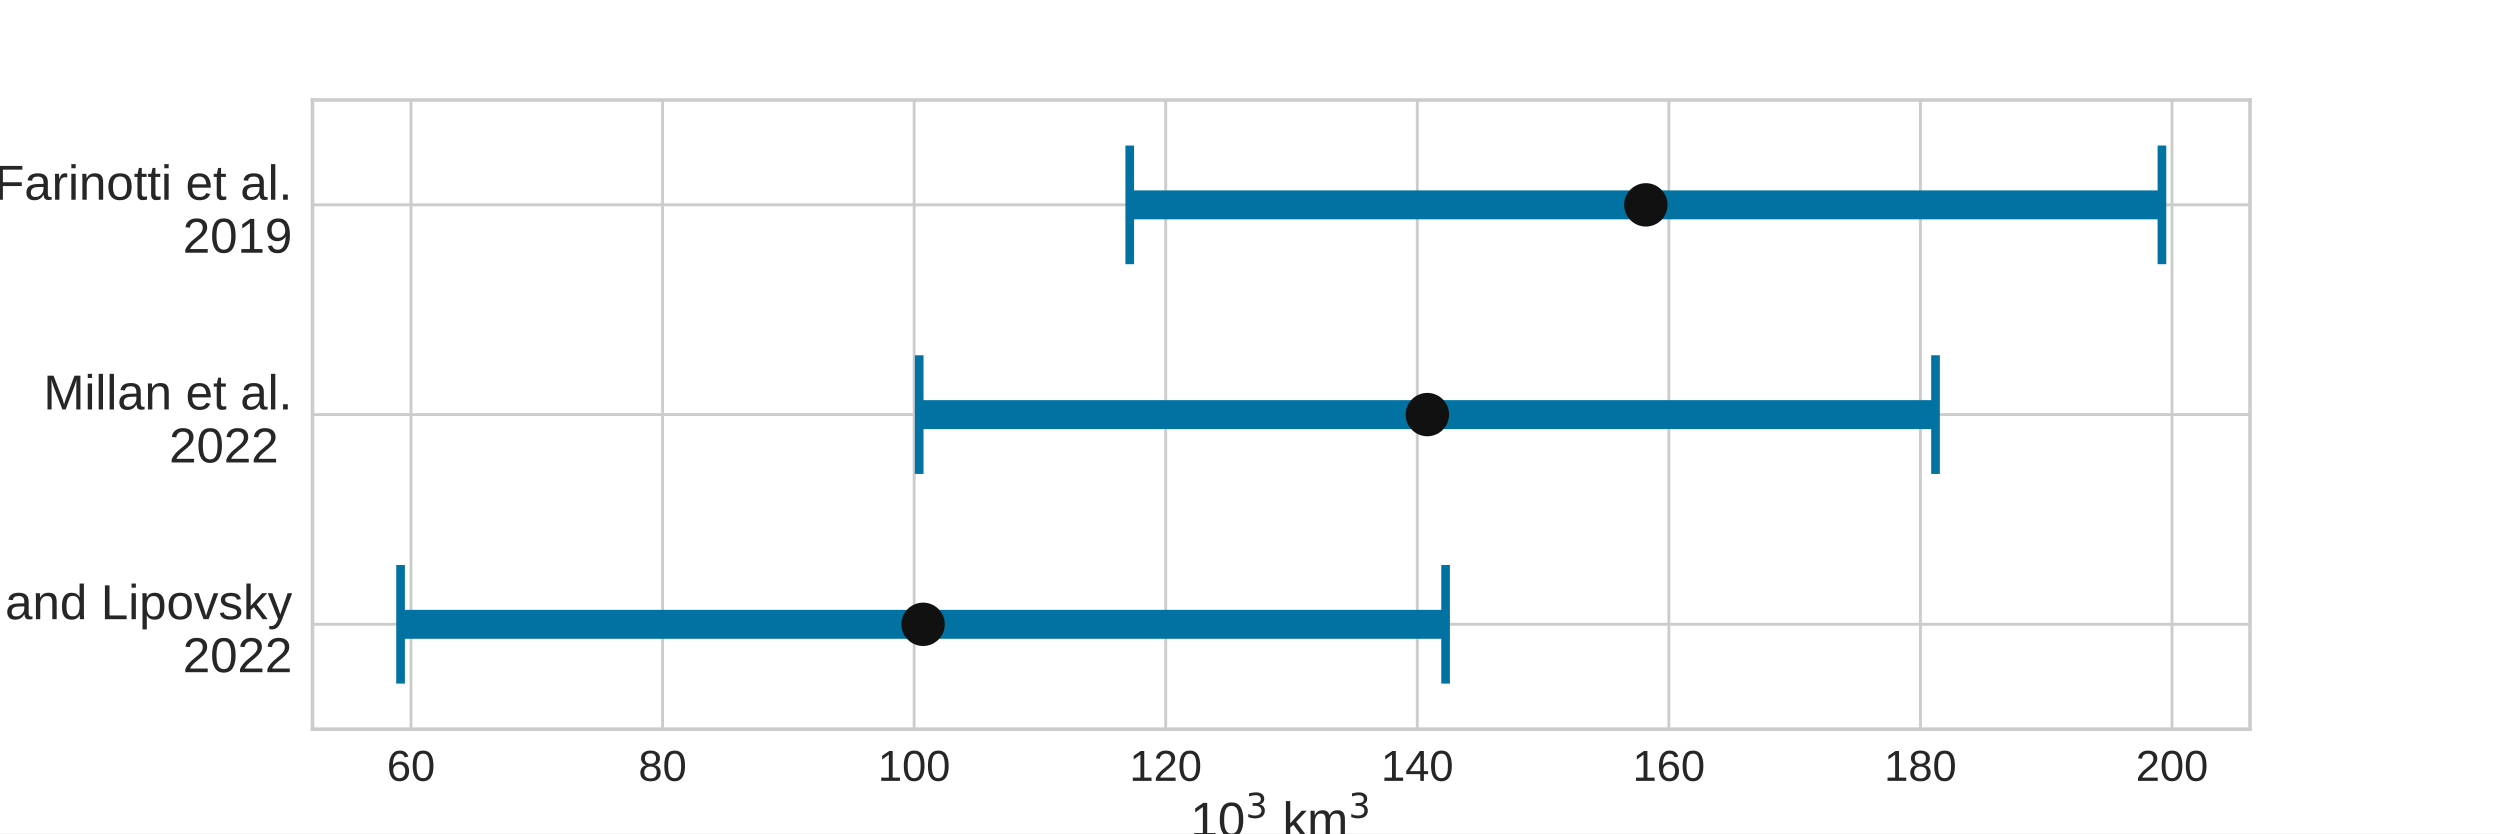
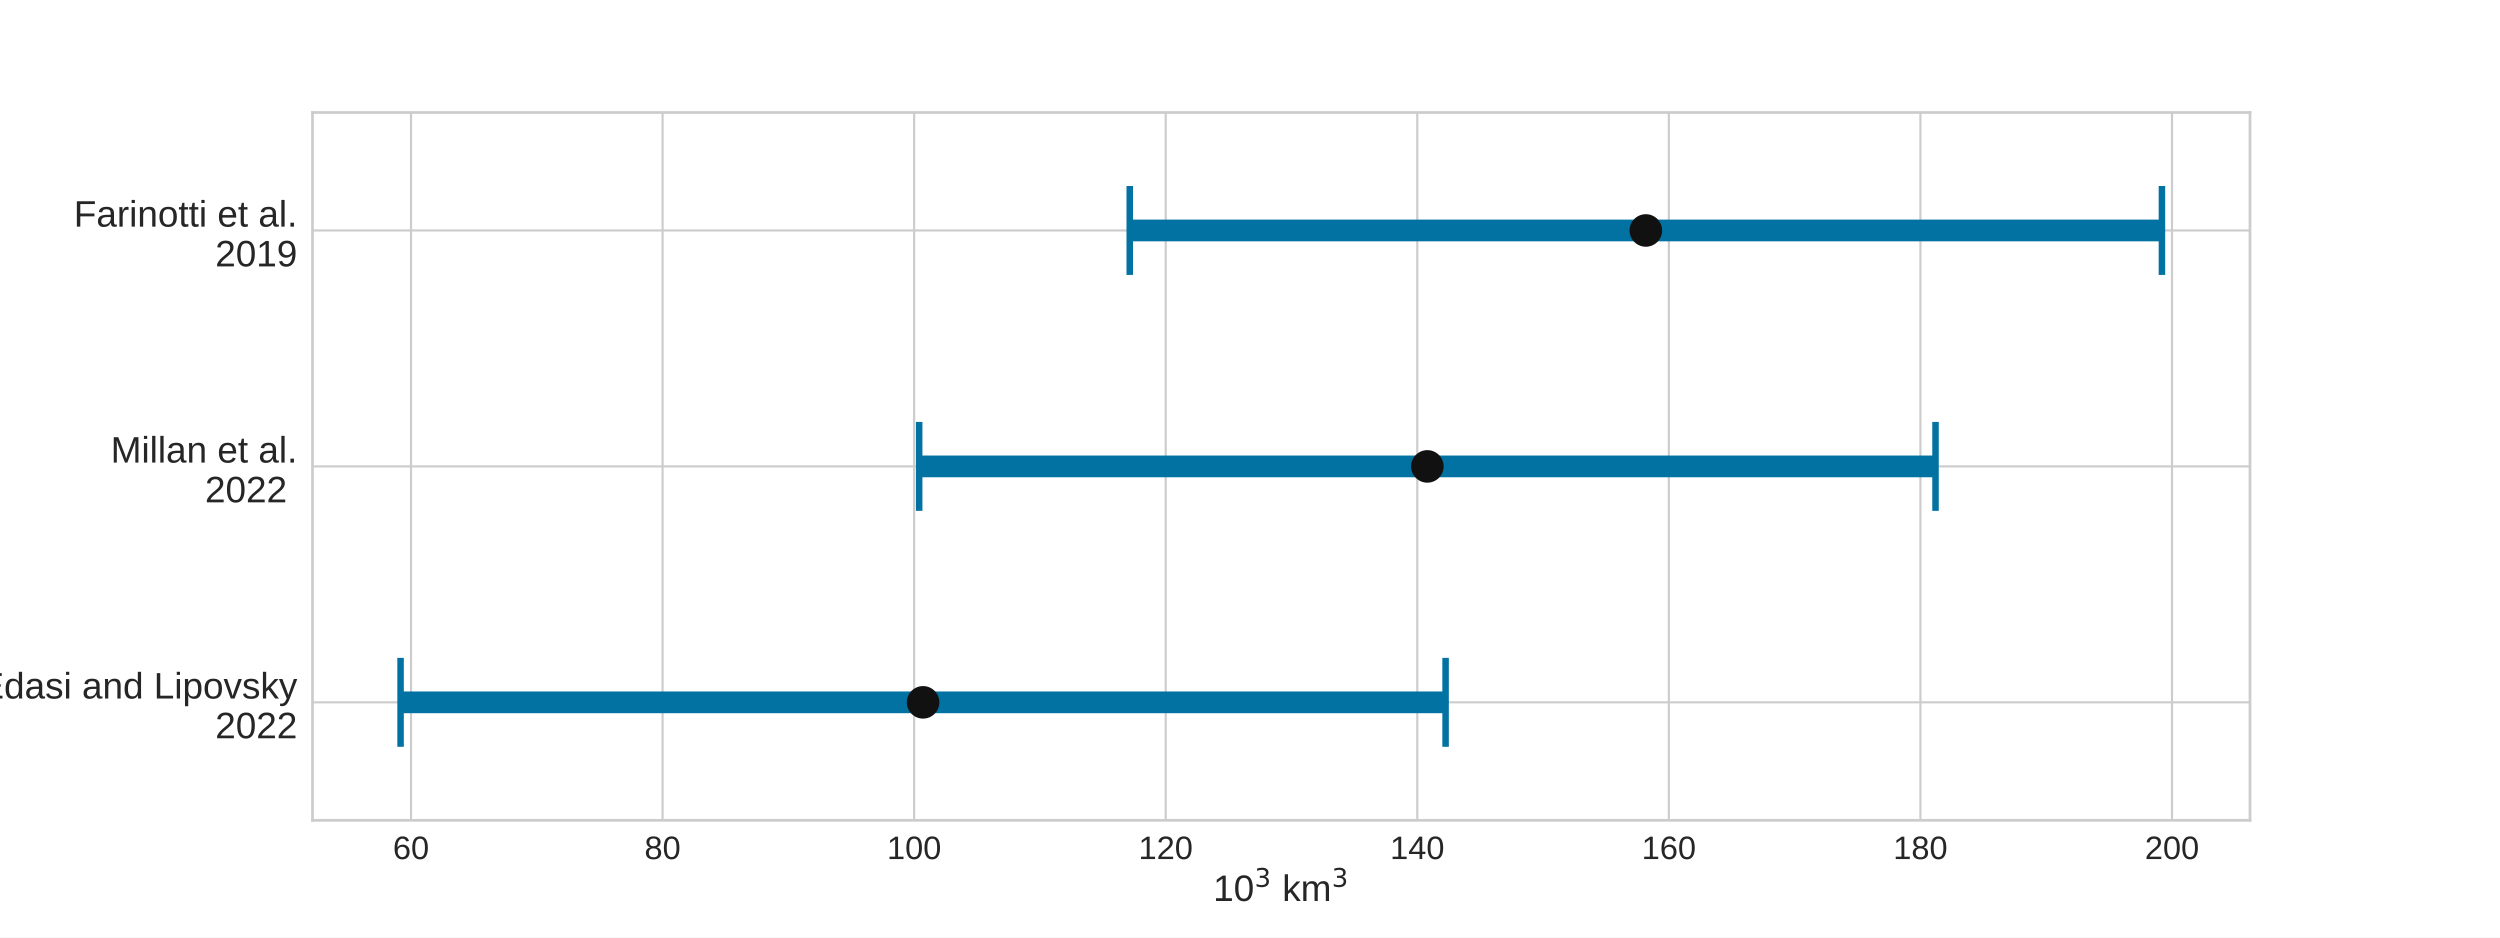
- <svg xmlns="http://www.w3.org/2000/svg" xmlns:xlink="http://www.w3.org/1999/xlink" width="864pt" height="288pt" viewBox="0 0 864 288" version="1.1">
+ <svg xmlns="http://www.w3.org/2000/svg" xmlns:xlink="http://www.w3.org/1999/xlink" width="1152pt" height="432pt" viewBox="0 0 1152 432" version="1.1">
  <defs>
    <style type="text/css">*{stroke-linejoin: round; stroke-linecap: butt}</style>
  </defs>
  <g id="figure_1">
    <g id="patch_1">
-       <path d="M 0 288  L 864 288  L 864 0  L 0 0  z " style="fill: #ffffff" />
+       <path d="M 0 432  L 1152 432  L 1152 0  L 0 0  z " style="fill: #ffffff" />
    </g>
    <g id="axes_1">
      <g id="patch_2">
-         <path d="M 108 252  L 777.6 252  L 777.6 34.56  L 108 34.56  z " style="fill: #ffffff" />
+         <path d="M 144 378  L 1036.8 378  L 1036.8 51.84  L 144 51.84  z " style="fill: #ffffff" />
      </g>
      <g id="matplotlib.axis_1">
        <g id="xtick_1">
          <g id="line2d_1">
-             <path d="M 142.044 252  L 142.044 34.56  " clip-path="url(#p6279a50454)" style="fill: none; stroke: #cccccc; stroke-linecap: round" />
+             <path d="M 189.393 378  L 189.393 51.84  " clip-path="url(#pcf0461511f)" style="fill: none; stroke: #cccccc; stroke-linecap: round" />
          </g>
          <g id="line2d_2" />
          <g id="text_1">
-             <g style="fill: #262626" transform="translate(133.7031 269.8703)scale(0.15 -0.15)">
+             <g style="fill: #262626" transform="translate(181.0512 395.8703)scale(0.15 -0.15)">
              <defs>
                <path id="LiberationSans-36" d="M 3278 1441  Q 3278 744 2900 340  Q 2522 -63 1856 -63  Q 1113 -63 719 490  Q 325 1044 325 2100  Q 325 3244 734 3856  Q 1144 4469 1900 4469  Q 2897 4469 3156 3572  L 2619 3475  Q 2453 4013 1894 4013  Q 1413 4013 1148 3564  Q 884 3116 884 2266  Q 1038 2550 1316 2698  Q 1594 2847 1953 2847  Q 2563 2847 2920 2465  Q 3278 2084 3278 1441  z M 2706 1416  Q 2706 1894 2472 2153  Q 2238 2413 1819 2413  Q 1425 2413 1183 2183  Q 941 1953 941 1550  Q 941 1041 1192 716  Q 1444 391 1838 391  Q 2244 391 2475 664  Q 2706 938 2706 1416  z " transform="scale(0.015625)" />
                <path id="LiberationSans-30" d="M 3309 2203  Q 3309 1100 2920 518  Q 2531 -63 1772 -63  Q 1013 -63 631 515  Q 250 1094 250 2203  Q 250 3338 620 3903  Q 991 4469 1791 4469  Q 2569 4469 2939 3897  Q 3309 3325 3309 2203  z M 2738 2203  Q 2738 3156 2517 3584  Q 2297 4013 1791 4013  Q 1272 4013 1045 3591  Q 819 3169 819 2203  Q 819 1266 1048 831  Q 1278 397 1778 397  Q 2275 397 2506 840  Q 2738 1284 2738 2203  z " transform="scale(0.015625)" />
              </defs>
              <use xlink:href="#LiberationSans-36" />
              <use xlink:href="#LiberationSans-30" x="55.615" />
            </g>
          </g>
        </g>
        <g id="xtick_2">
          <g id="line2d_3">
-             <path d="M 228.987 252  L 228.987 34.56  " clip-path="url(#p6279a50454)" style="fill: none; stroke: #cccccc; stroke-linecap: round" />
+             <path d="M 305.316 378  L 305.316 51.84  " clip-path="url(#pcf0461511f)" style="fill: none; stroke: #cccccc; stroke-linecap: round" />
          </g>
          <g id="line2d_4" />
          <g id="text_2">
-             <g style="fill: #262626" transform="translate(220.6455 269.8703)scale(0.15 -0.15)">
+             <g style="fill: #262626" transform="translate(296.9744 395.8703)scale(0.15 -0.15)">
              <defs>
                <path id="LiberationSans-38" d="M 3281 1228  Q 3281 619 2893 278  Q 2506 -63 1781 -63  Q 1075 -63 676 271  Q 278 606 278 1222  Q 278 1653 525 1947  Q 772 2241 1156 2303  L 1156 2316  Q 797 2400 589 2681  Q 381 2963 381 3341  Q 381 3844 757 4156  Q 1134 4469 1769 4469  Q 2419 4469 2795 4162  Q 3172 3856 3172 3334  Q 3172 2956 2962 2675  Q 2753 2394 2391 2322  L 2391 2309  Q 2813 2241 3047 1952  Q 3281 1663 3281 1228  z M 2588 3303  Q 2588 4050 1769 4050  Q 1372 4050 1164 3862  Q 956 3675 956 3303  Q 956 2925 1170 2726  Q 1384 2528 1775 2528  Q 2172 2528 2380 2711  Q 2588 2894 2588 3303  z M 2697 1281  Q 2697 1691 2453 1898  Q 2209 2106 1769 2106  Q 1341 2106 1100 1882  Q 859 1659 859 1269  Q 859 359 1788 359  Q 2247 359 2472 579  Q 2697 800 2697 1281  z " transform="scale(0.015625)" />
              </defs>
              <use xlink:href="#LiberationSans-38" />
              <use xlink:href="#LiberationSans-30" x="55.615" />
            </g>
          </g>
        </g>
        <g id="xtick_3">
          <g id="line2d_5">
-             <path d="M 315.929 252  L 315.929 34.56  " clip-path="url(#p6279a50454)" style="fill: none; stroke: #cccccc; stroke-linecap: round" />
+             <path d="M 421.239 378  L 421.239 51.84  " clip-path="url(#pcf0461511f)" style="fill: none; stroke: #cccccc; stroke-linecap: round" />
          </g>
          <g id="line2d_6" />
          <g id="text_3">
-             <g style="fill: #262626" transform="translate(303.4172 269.8703)scale(0.15 -0.15)">
+             <g style="fill: #262626" transform="translate(408.7269 395.8703)scale(0.15 -0.15)">
              <defs>
                <path id="LiberationSans-31" d="M 488 0  L 488 478  L 1609 478  L 1609 3866  L 616 3156  L 616 3688  L 1656 4403  L 2175 4403  L 2175 478  L 3247 478  L 3247 0  L 488 0  z " transform="scale(0.015625)" />
              </defs>
              <use xlink:href="#LiberationSans-31" />
              <use xlink:href="#LiberationSans-30" x="55.615" />
              <use xlink:href="#LiberationSans-30" x="111.23" />
            </g>
          </g>
        </g>
        <g id="xtick_4">
          <g id="line2d_7">
-             <path d="M 402.872 252  L 402.872 34.56  " clip-path="url(#p6279a50454)" style="fill: none; stroke: #cccccc; stroke-linecap: round" />
+             <path d="M 537.162 378  L 537.162 51.84  " clip-path="url(#pcf0461511f)" style="fill: none; stroke: #cccccc; stroke-linecap: round" />
          </g>
          <g id="line2d_8" />
          <g id="text_4">
-             <g style="fill: #262626" transform="translate(390.3596 269.8703)scale(0.15 -0.15)">
+             <g style="fill: #262626" transform="translate(524.6502 395.8703)scale(0.15 -0.15)">
              <defs>
                <path id="LiberationSans-32" d="M 322 0  L 322 397  Q 481 763 711 1042  Q 941 1322 1194 1548  Q 1447 1775 1695 1969  Q 1944 2163 2144 2356  Q 2344 2550 2467 2762  Q 2591 2975 2591 3244  Q 2591 3606 2378 3806  Q 2166 4006 1788 4006  Q 1428 4006 1195 3811  Q 963 3616 922 3263  L 347 3316  Q 409 3844 795 4156  Q 1181 4469 1788 4469  Q 2453 4469 2811 4155  Q 3169 3841 3169 3263  Q 3169 3006 3051 2753  Q 2934 2500 2703 2247  Q 2472 1994 1819 1463  Q 1459 1169 1246 933  Q 1034 697 941 478  L 3238 478  L 3238 0  L 322 0  z " transform="scale(0.015625)" />
              </defs>
              <use xlink:href="#LiberationSans-31" />
              <use xlink:href="#LiberationSans-32" x="55.615" />
              <use xlink:href="#LiberationSans-30" x="111.23" />
            </g>
          </g>
        </g>
        <g id="xtick_5">
          <g id="line2d_9">
-             <path d="M 489.814 252  L 489.814 34.56  " clip-path="url(#p6279a50454)" style="fill: none; stroke: #cccccc; stroke-linecap: round" />
+             <path d="M 653.085 378  L 653.085 51.84  " clip-path="url(#pcf0461511f)" style="fill: none; stroke: #cccccc; stroke-linecap: round" />
          </g>
          <g id="line2d_10" />
          <g id="text_5">
-             <g style="fill: #262626" transform="translate(477.302 269.8703)scale(0.15 -0.15)">
+             <g style="fill: #262626" transform="translate(640.5734 395.8703)scale(0.15 -0.15)">
              <defs>
                <path id="LiberationSans-34" d="M 2753 997  L 2753 0  L 2222 0  L 2222 997  L 147 997  L 147 1434  L 2163 4403  L 2753 4403  L 2753 1441  L 3372 1441  L 3372 997  L 2753 997  z M 2222 3769  Q 2216 3750 2134 3603  Q 2053 3456 2013 3397  L 884 1734  L 716 1503  L 666 1441  L 2222 1441  L 2222 3769  z " transform="scale(0.015625)" />
              </defs>
              <use xlink:href="#LiberationSans-31" />
              <use xlink:href="#LiberationSans-34" x="55.615" />
              <use xlink:href="#LiberationSans-30" x="111.23" />
            </g>
          </g>
        </g>
        <g id="xtick_6">
          <g id="line2d_11">
-             <path d="M 576.757 252  L 576.757 34.56  " clip-path="url(#p6279a50454)" style="fill: none; stroke: #cccccc; stroke-linecap: round" />
+             <path d="M 769.009 378  L 769.009 51.84  " clip-path="url(#pcf0461511f)" style="fill: none; stroke: #cccccc; stroke-linecap: round" />
          </g>
          <g id="line2d_12" />
          <g id="text_6">
-             <g style="fill: #262626" transform="translate(564.2444 269.8703)scale(0.15 -0.15)">
+             <g style="fill: #262626" transform="translate(756.4966 395.8703)scale(0.15 -0.15)">
              <use xlink:href="#LiberationSans-31" />
              <use xlink:href="#LiberationSans-36" x="55.615" />
              <use xlink:href="#LiberationSans-30" x="111.23" />
            </g>
          </g>
        </g>
        <g id="xtick_7">
          <g id="line2d_13">
-             <path d="M 663.699 252  L 663.699 34.56  " clip-path="url(#p6279a50454)" style="fill: none; stroke: #cccccc; stroke-linecap: round" />
+             <path d="M 884.932 378  L 884.932 51.84  " clip-path="url(#pcf0461511f)" style="fill: none; stroke: #cccccc; stroke-linecap: round" />
          </g>
          <g id="line2d_14" />
          <g id="text_7">
-             <g style="fill: #262626" transform="translate(651.1868 269.8703)scale(0.15 -0.15)">
+             <g style="fill: #262626" transform="translate(872.4198 395.8703)scale(0.15 -0.15)">
              <use xlink:href="#LiberationSans-31" />
              <use xlink:href="#LiberationSans-38" x="55.615" />
              <use xlink:href="#LiberationSans-30" x="111.23" />
            </g>
          </g>
        </g>
        <g id="xtick_8">
          <g id="line2d_15">
-             <path d="M 750.641 252  L 750.641 34.56  " clip-path="url(#p6279a50454)" style="fill: none; stroke: #cccccc; stroke-linecap: round" />
+             <path d="M 1000.855 378  L 1000.855 51.84  " clip-path="url(#pcf0461511f)" style="fill: none; stroke: #cccccc; stroke-linecap: round" />
          </g>
          <g id="line2d_16" />
          <g id="text_8">
-             <g style="fill: #262626" transform="translate(738.1292 269.8703)scale(0.15 -0.15)">
+             <g style="fill: #262626" transform="translate(988.343 395.8703)scale(0.15 -0.15)">
              <use xlink:href="#LiberationSans-32" />
              <use xlink:href="#LiberationSans-30" x="55.615" />
              <use xlink:href="#LiberationSans-30" x="111.23" />
            </g>
          </g>
        </g>
        <g id="text_9">
-           <g style="fill: #262626" transform="translate(411.435 289.3025)scale(0.17 -0.17)">
+           <g style="fill: #262626" transform="translate(559.035 415.3025)scale(0.17 -0.17)">
            <defs>
              <path id="DejaVuSans-33" d="M 2597 2516  Q 3050 2419 3304 2112  Q 3559 1806 3559 1356  Q 3559 666 3084 287  Q 2609 -91 1734 -91  Q 1441 -91 1130 -33  Q 819 25 488 141  L 488 750  Q 750 597 1062 519  Q 1375 441 1716 441  Q 2309 441 2620 675  Q 2931 909 2931 1356  Q 2931 1769 2642 2001  Q 2353 2234 1838 2234  L 1294 2234  L 1294 2753  L 1863 2753  Q 2328 2753 2575 2939  Q 2822 3125 2822 3475  Q 2822 3834 2567 4026  Q 2313 4219 1838 4219  Q 1578 4219 1281 4162  Q 984 4106 628 3988  L 628 4550  Q 988 4650 1302 4700  Q 1616 4750 1894 4750  Q 2613 4750 3031 4423  Q 3450 4097 3450 3541  Q 3450 3153 3228 2886  Q 3006 2619 2597 2516  z " transform="scale(0.015625)" />
              <path id="LiberationSans-20" transform="scale(0.015625)" />
              <path id="LiberationSans-6b" d="M 2550 0  L 1406 1544  L 994 1203  L 994 0  L 431 0  L 431 4638  L 994 4638  L 994 1741  L 2478 3381  L 3138 3381  L 1766 1928  L 3209 0  L 2550 0  z " transform="scale(0.015625)" />
              <path id="LiberationSans-6d" d="M 2400 0  L 2400 2144  Q 2400 2634 2265 2821  Q 2131 3009 1781 3009  Q 1422 3009 1212 2734  Q 1003 2459 1003 1959  L 1003 0  L 444 0  L 444 2659  Q 444 3250 425 3381  L 956 3381  Q 959 3366 962 3297  Q 966 3228 970 3139  Q 975 3050 981 2803  L 991 2803  Q 1172 3163 1406 3303  Q 1641 3444 1978 3444  Q 2363 3444 2586 3291  Q 2809 3138 2897 2803  L 2906 2803  Q 3081 3144 3329 3294  Q 3578 3444 3931 3444  Q 4444 3444 4676 3166  Q 4909 2888 4909 2253  L 4909 0  L 4353 0  L 4353 2144  Q 4353 2634 4218 2821  Q 4084 3009 3734 3009  Q 3366 3009 3161 2736  Q 2956 2463 2956 1959  L 2956 0  L 2400 0  z " transform="scale(0.015625)" />
            </defs>
            <use xlink:href="#LiberationSans-31" transform="translate(0 0.765625)" />
            <use xlink:href="#LiberationSans-30" transform="translate(55.61523 0.765625)" />
            <use xlink:href="#DejaVuSans-33" transform="translate(112.1875 39.04688)scale(0.7)" />
            <use xlink:href="#LiberationSans-20" transform="translate(159.458 0.765625)" />
            <use xlink:href="#LiberationSans-6b" transform="translate(187.2412 0.765625)" />
            <use xlink:href="#LiberationSans-6d" transform="translate(237.2412 0.765625)" />
            <use xlink:href="#DejaVuSans-33" transform="translate(321.499 39.04688)scale(0.7)" />
          </g>
        </g>
      </g>
      <g id="matplotlib.axis_2">
        <g id="ytick_1">
          <g id="line2d_17">
-             <path d="M 108 215.76  L 777.6 215.76  " clip-path="url(#p6279a50454)" style="fill: none; stroke: #cccccc; stroke-linecap: round" />
+             <path d="M 144 323.64  L 1036.8 323.64  " clip-path="url(#pcf0461511f)" style="fill: none; stroke: #cccccc; stroke-linecap: round" />
          </g>
          <g id="line2d_18" />
          <g id="text_10">
-             <g style="fill: #262626" transform="translate(-45.46828 213.9963)scale(0.17 -0.17)">
+             <g style="fill: #262626" transform="translate(-9.468281 321.8763)scale(0.17 -0.17)">
              <defs>
                <path id="LiberationSans-45" d="M 525 0  L 525 4403  L 3866 4403  L 3866 3916  L 1122 3916  L 1122 2503  L 3678 2503  L 3678 2022  L 1122 2022  L 1122 488  L 3994 488  L 3994 0  L 525 0  z " transform="scale(0.015625)" />
                <path id="LiberationSans-64" d="M 2566 544  Q 2409 219 2151 78  Q 1894 -63 1513 -63  Q 872 -63 570 368  Q 269 800 269 1675  Q 269 3444 1513 3444  Q 1897 3444 2153 3303  Q 2409 3163 2566 2856  L 2572 2856  L 2566 3234  L 2566 4638  L 3128 4638  L 3128 697  Q 3128 169 3147 0  L 2609 0  Q 2600 50 2589 231  Q 2578 413 2578 544  L 2566 544  z M 859 1694  Q 859 984 1046 678  Q 1234 372 1656 372  Q 2134 372 2350 703  Q 2566 1034 2566 1731  Q 2566 2403 2350 2715  Q 2134 3028 1663 3028  Q 1238 3028 1048 2714  Q 859 2400 859 1694  z " transform="scale(0.015625)" />
                <path id="LiberationSans-61" d="M 1294 -63  Q 784 -63 528 206  Q 272 475 272 944  Q 272 1469 617 1750  Q 963 2031 1731 2050  L 2491 2063  L 2491 2247  Q 2491 2659 2316 2837  Q 2141 3016 1766 3016  Q 1388 3016 1216 2887  Q 1044 2759 1009 2478  L 422 2531  Q 566 3444 1778 3444  Q 2416 3444 2737 3151  Q 3059 2859 3059 2306  L 3059 850  Q 3059 600 3125 473  Q 3191 347 3375 347  Q 3456 347 3559 369  L 3559 19  Q 3347 -31 3125 -31  Q 2813 -31 2670 133  Q 2528 297 2509 647  L 2491 647  Q 2275 259 1989 98  Q 1703 -63 1294 -63  z M 1422 359  Q 1731 359 1972 500  Q 2213 641 2352 886  Q 2491 1131 2491 1391  L 2491 1669  L 1875 1656  Q 1478 1650 1273 1575  Q 1069 1500 959 1344  Q 850 1188 850 934  Q 850 659 998 509  Q 1147 359 1422 359  z " transform="scale(0.015625)" />
                <path id="LiberationSans-73" d="M 2969 934  Q 2969 456 2608 196  Q 2247 -63 1597 -63  Q 966 -63 623 145  Q 281 353 178 794  L 675 891  Q 747 619 972 492  Q 1197 366 1597 366  Q 2025 366 2223 497  Q 2422 628 2422 891  Q 2422 1091 2284 1216  Q 2147 1341 1841 1422  L 1438 1528  Q 953 1653 748 1773  Q 544 1894 428 2066  Q 313 2238 313 2488  Q 313 2950 642 3192  Q 972 3434 1603 3434  Q 2163 3434 2492 3237  Q 2822 3041 2909 2606  L 2403 2544  Q 2356 2769 2151 2889  Q 1947 3009 1603 3009  Q 1222 3009 1040 2893  Q 859 2778 859 2544  Q 859 2400 934 2306  Q 1009 2213 1156 2147  Q 1303 2081 1775 1966  Q 2222 1853 2419 1758  Q 2616 1663 2730 1547  Q 2844 1431 2906 1279  Q 2969 1128 2969 934  z " transform="scale(0.015625)" />
                <path id="LiberationSans-69" d="M 428 4100  L 428 4638  L 991 4638  L 991 4100  L 428 4100  z M 428 0  L 428 3381  L 991 3381  L 991 0  L 428 0  z " transform="scale(0.015625)" />
                <path id="LiberationSans-6e" d="M 2578 0  L 2578 2144  Q 2578 2478 2512 2662  Q 2447 2847 2303 2928  Q 2159 3009 1881 3009  Q 1475 3009 1240 2731  Q 1006 2453 1006 1959  L 1006 0  L 444 0  L 444 2659  Q 444 3250 425 3381  L 956 3381  Q 959 3366 962 3297  Q 966 3228 970 3139  Q 975 3050 981 2803  L 991 2803  Q 1184 3153 1439 3298  Q 1694 3444 2072 3444  Q 2628 3444 2886 3167  Q 3144 2891 3144 2253  L 3144 0  L 2578 0  z " transform="scale(0.015625)" />
                <path id="LiberationSans-4c" d="M 525 0  L 525 4403  L 1122 4403  L 1122 488  L 3347 488  L 3347 0  L 525 0  z " transform="scale(0.015625)" />
                <path id="LiberationSans-70" d="M 3291 1706  Q 3291 -63 2047 -63  Q 1266 -63 997 525  L 981 525  Q 994 500 994 -6  L 994 -1328  L 431 -1328  L 431 2691  Q 431 3213 413 3381  L 956 3381  Q 959 3369 965 3292  Q 972 3216 980 3056  Q 988 2897 988 2838  L 1000 2838  Q 1150 3150 1397 3295  Q 1644 3441 2047 3441  Q 2672 3441 2981 3022  Q 3291 2603 3291 1706  z M 2700 1694  Q 2700 2400 2509 2703  Q 2319 3006 1903 3006  Q 1569 3006 1380 2865  Q 1191 2725 1092 2426  Q 994 2128 994 1650  Q 994 984 1206 668  Q 1419 353 1897 353  Q 2316 353 2508 661  Q 2700 969 2700 1694  z " transform="scale(0.015625)" />
                <path id="LiberationSans-6f" d="M 3291 1694  Q 3291 806 2900 371  Q 2509 -63 1766 -63  Q 1025 -63 647 389  Q 269 841 269 1694  Q 269 3444 1784 3444  Q 2559 3444 2925 3017  Q 3291 2591 3291 1694  z M 2700 1694  Q 2700 2394 2492 2711  Q 2284 3028 1794 3028  Q 1300 3028 1079 2704  Q 859 2381 859 1694  Q 859 1025 1076 689  Q 1294 353 1759 353  Q 2266 353 2483 678  Q 2700 1003 2700 1694  z " transform="scale(0.015625)" />
                <path id="LiberationSans-76" d="M 1916 0  L 1250 0  L 22 3381  L 622 3381  L 1366 1181  Q 1406 1056 1581 441  L 1691 806  L 1813 1175  L 2581 3381  L 3178 3381  L 1916 0  z " transform="scale(0.015625)" />
                <path id="LiberationSans-79" d="M 597 -1328  Q 366 -1328 209 -1294  L 209 -872  Q 328 -891 472 -891  Q 997 -891 1303 -119  L 1356 16  L 16 3381  L 616 3381  L 1328 1513  Q 1344 1469 1366 1408  Q 1388 1347 1506 1000  Q 1625 653 1634 613  L 1853 1228  L 2594 3381  L 3188 3381  L 1888 0  Q 1678 -541 1497 -805  Q 1316 -1069 1095 -1198  Q 875 -1328 597 -1328  z " transform="scale(0.015625)" />
              </defs>
              <use xlink:href="#LiberationSans-45" />
              <use xlink:href="#LiberationSans-64" x="66.699" />
              <use xlink:href="#LiberationSans-61" x="122.314" />
              <use xlink:href="#LiberationSans-73" x="177.93" />
              <use xlink:href="#LiberationSans-69" x="227.93" />
              <use xlink:href="#LiberationSans-20" x="250.146" />
              <use xlink:href="#LiberationSans-61" x="277.93" />
              <use xlink:href="#LiberationSans-6e" x="333.545" />
              <use xlink:href="#LiberationSans-64" x="389.16" />
              <use xlink:href="#LiberationSans-20" x="444.775" />
              <use xlink:href="#LiberationSans-4c" x="472.559" />
              <use xlink:href="#LiberationSans-69" x="528.174" />
              <use xlink:href="#LiberationSans-70" x="550.391" />
              <use xlink:href="#LiberationSans-6f" x="606.006" />
              <use xlink:href="#LiberationSans-76" x="661.621" />
              <use xlink:href="#LiberationSans-73" x="711.621" />
              <use xlink:href="#LiberationSans-6b" x="761.621" />
              <use xlink:href="#LiberationSans-79" x="811.621" />
            </g>
-             <g style="fill: #262626" transform="translate(63.18563 232.3074)scale(0.17 -0.17)">
+             <g style="fill: #262626" transform="translate(99.18563 340.1874)scale(0.17 -0.17)">
              <use xlink:href="#LiberationSans-32" />
              <use xlink:href="#LiberationSans-30" x="55.615" />
              <use xlink:href="#LiberationSans-32" x="111.23" />
              <use xlink:href="#LiberationSans-32" x="166.846" />
            </g>
          </g>
        </g>
        <g id="ytick_2">
          <g id="line2d_19">
-             <path d="M 108 143.28  L 777.6 143.28  " clip-path="url(#p6279a50454)" style="fill: none; stroke: #cccccc; stroke-linecap: round" />
+             <path d="M 144 214.92  L 1036.8 214.92  " clip-path="url(#pcf0461511f)" style="fill: none; stroke: #cccccc; stroke-linecap: round" />
          </g>
          <g id="line2d_20" />
          <g id="text_11">
-             <g style="fill: #262626" transform="translate(15.02516 141.5163)scale(0.17 -0.17)">
+             <g style="fill: #262626" transform="translate(51.02516 213.1562)scale(0.17 -0.17)">
              <defs>
                <path id="LiberationSans-4d" d="M 4269 0  L 4269 2938  Q 4269 3425 4297 3875  Q 4144 3316 4022 3000  L 2884 0  L 2466 0  L 1313 3000  L 1138 3531  L 1034 3875  L 1044 3528  L 1056 2938  L 1056 0  L 525 0  L 525 4403  L 1309 4403  L 2481 1350  Q 2544 1166 2601 955  Q 2659 744 2678 650  Q 2703 775 2783 1029  Q 2863 1284 2891 1350  L 4041 4403  L 4806 4403  L 4806 0  L 4269 0  z " transform="scale(0.015625)" />
                <path id="LiberationSans-6c" d="M 431 0  L 431 4638  L 994 4638  L 994 0  L 431 0  z " transform="scale(0.015625)" />
                <path id="LiberationSans-65" d="M 863 1572  Q 863 991 1103 675  Q 1344 359 1806 359  Q 2172 359 2392 506  Q 2613 653 2691 878  L 3184 738  Q 2881 -63 1806 -63  Q 1056 -63 664 384  Q 272 831 272 1713  Q 272 2550 664 2997  Q 1056 3444 1784 3444  Q 3275 3444 3275 1647  L 3275 1572  L 863 1572  z M 2694 2003  Q 2647 2538 2422 2783  Q 2197 3028 1775 3028  Q 1366 3028 1127 2754  Q 888 2481 869 2003  L 2694 2003  z " transform="scale(0.015625)" />
                <path id="LiberationSans-74" d="M 1731 25  Q 1453 -50 1163 -50  Q 488 -50 488 716  L 488 2972  L 97 2972  L 97 3381  L 509 3381  L 675 4138  L 1050 4138  L 1050 3381  L 1675 3381  L 1675 2972  L 1050 2972  L 1050 838  Q 1050 594 1129 495  Q 1209 397 1406 397  Q 1519 397 1731 441  L 1731 25  z " transform="scale(0.015625)" />
                <path id="LiberationSans-2e" d="M 584 0  L 584 684  L 1194 684  L 1194 0  L 584 0  z " transform="scale(0.015625)" />
              </defs>
              <use xlink:href="#LiberationSans-4d" />
              <use xlink:href="#LiberationSans-69" x="83.301" />
              <use xlink:href="#LiberationSans-6c" x="105.518" />
              <use xlink:href="#LiberationSans-6c" x="127.734" />
              <use xlink:href="#LiberationSans-61" x="149.951" />
              <use xlink:href="#LiberationSans-6e" x="205.566" />
              <use xlink:href="#LiberationSans-20" x="261.182" />
              <use xlink:href="#LiberationSans-65" x="288.965" />
              <use xlink:href="#LiberationSans-74" x="344.58" />
              <use xlink:href="#LiberationSans-20" x="372.363" />
              <use xlink:href="#LiberationSans-61" x="400.146" />
              <use xlink:href="#LiberationSans-6c" x="455.762" />
              <use xlink:href="#LiberationSans-2e" x="477.979" />
            </g>
-             <g style="fill: #262626" transform="translate(58.46281 159.8274)scale(0.17 -0.17)">
+             <g style="fill: #262626" transform="translate(94.46281 231.4674)scale(0.17 -0.17)">
              <use xlink:href="#LiberationSans-32" />
              <use xlink:href="#LiberationSans-30" x="55.615" />
              <use xlink:href="#LiberationSans-32" x="111.23" />
              <use xlink:href="#LiberationSans-32" x="166.846" />
              <use xlink:href="#LiberationSans-20" x="222.461" />
            </g>
          </g>
        </g>
        <g id="ytick_3">
          <g id="line2d_21">
-             <path d="M 108 70.8  L 777.6 70.8  " clip-path="url(#p6279a50454)" style="fill: none; stroke: #cccccc; stroke-linecap: round" />
+             <path d="M 144 106.2  L 1036.8 106.2  " clip-path="url(#pcf0461511f)" style="fill: none; stroke: #cccccc; stroke-linecap: round" />
          </g>
          <g id="line2d_22" />
          <g id="text_12">
-             <g style="fill: #262626" transform="translate(-1.980156 69.03625)scale(0.17 -0.17)">
+             <g style="fill: #262626" transform="translate(34.01984 104.4363)scale(0.17 -0.17)">
              <defs>
                <path id="LiberationSans-46" d="M 1122 3916  L 1122 2278  L 3578 2278  L 3578 1784  L 1122 1784  L 1122 0  L 525 0  L 525 4403  L 3653 4403  L 3653 3916  L 1122 3916  z " transform="scale(0.015625)" />
                <path id="LiberationSans-72" d="M 444 0  L 444 2594  Q 444 2950 425 3381  L 956 3381  Q 981 2806 981 2691  L 994 2691  Q 1128 3125 1303 3284  Q 1478 3444 1797 3444  Q 1909 3444 2025 3413  L 2025 2897  Q 1913 2928 1725 2928  Q 1375 2928 1190 2626  Q 1006 2325 1006 1763  L 1006 0  L 444 0  z " transform="scale(0.015625)" />
              </defs>
              <use xlink:href="#LiberationSans-46" />
              <use xlink:href="#LiberationSans-61" x="61.084" />
              <use xlink:href="#LiberationSans-72" x="116.699" />
              <use xlink:href="#LiberationSans-69" x="150" />
              <use xlink:href="#LiberationSans-6e" x="172.217" />
              <use xlink:href="#LiberationSans-6f" x="227.832" />
              <use xlink:href="#LiberationSans-74" x="283.447" />
              <use xlink:href="#LiberationSans-74" x="311.23" />
              <use xlink:href="#LiberationSans-69" x="339.014" />
              <use xlink:href="#LiberationSans-20" x="361.23" />
              <use xlink:href="#LiberationSans-65" x="389.014" />
              <use xlink:href="#LiberationSans-74" x="444.629" />
              <use xlink:href="#LiberationSans-20" x="472.412" />
              <use xlink:href="#LiberationSans-61" x="500.195" />
              <use xlink:href="#LiberationSans-6c" x="555.811" />
              <use xlink:href="#LiberationSans-2e" x="578.027" />
            </g>
-             <g style="fill: #262626" transform="translate(63.18563 87.34737)scale(0.17 -0.17)">
+             <g style="fill: #262626" transform="translate(99.18563 122.7474)scale(0.17 -0.17)">
              <defs>
                <path id="LiberationSans-39" d="M 3256 2291  Q 3256 1156 2842 546  Q 2428 -63 1663 -63  Q 1147 -63 836 154  Q 525 372 391 856  L 928 941  Q 1097 391 1672 391  Q 2156 391 2422 841  Q 2688 1291 2700 2125  Q 2575 1844 2272 1673  Q 1969 1503 1606 1503  Q 1013 1503 656 1909  Q 300 2316 300 2988  Q 300 3678 687 4073  Q 1075 4469 1766 4469  Q 2500 4469 2878 3925  Q 3256 3381 3256 2291  z M 2644 2834  Q 2644 3366 2400 3689  Q 2156 4013 1747 4013  Q 1341 4013 1106 3736  Q 872 3459 872 2988  Q 872 2506 1106 2226  Q 1341 1947 1741 1947  Q 1984 1947 2193 2058  Q 2403 2169 2523 2372  Q 2644 2575 2644 2834  z " transform="scale(0.015625)" />
              </defs>
              <use xlink:href="#LiberationSans-32" />
              <use xlink:href="#LiberationSans-30" x="55.615" />
              <use xlink:href="#LiberationSans-31" x="111.23" />
              <use xlink:href="#LiberationSans-39" x="166.846" />
            </g>
          </g>
        </g>
      </g>
      <g id="LineCollection_1">
-         <path d="M 138.436 215.76  L 499.595 215.76  " clip-path="url(#p6279a50454)" style="fill: none; stroke: #0272a2; stroke-width: 10" />
-         <path d="M 317.668 143.28  L 668.915 143.28  " clip-path="url(#p6279a50454)" style="fill: none; stroke: #0272a2; stroke-width: 10" />
-         <path d="M 390.439 70.8  L 747.164 70.8  " clip-path="url(#p6279a50454)" style="fill: none; stroke: #0272a2; stroke-width: 10" />
+         <path d="M 184.582 323.64  L 666.127 323.64  " clip-path="url(#pcf0461511f)" style="fill: none; stroke: #0272a2; stroke-width: 10" />
+         <path d="M 423.558 214.92  L 891.887 214.92  " clip-path="url(#pcf0461511f)" style="fill: none; stroke: #0272a2; stroke-width: 10" />
+         <path d="M 520.585 106.2  L 996.218 106.2  " clip-path="url(#pcf0461511f)" style="fill: none; stroke: #0272a2; stroke-width: 10" />
      </g>
      <g id="line2d_23">
        <defs>
-           <path id="m4c4da5d407" d="M 0 20.5  L 0 -20.5  " style="stroke: #0272a2; stroke-width: 3" />
+           <path id="m8ed853f08a" d="M 0 20.5  L 0 -20.5  " style="stroke: #0272a2; stroke-width: 3" />
        </defs>
-         <g clip-path="url(#p6279a50454)">
-           <use xlink:href="#m4c4da5d407" x="138.436" y="215.76" style="fill: #0272a2; stroke: #0272a2; stroke-width: 3" />
-           <use xlink:href="#m4c4da5d407" x="317.668" y="143.28" style="fill: #0272a2; stroke: #0272a2; stroke-width: 3" />
-           <use xlink:href="#m4c4da5d407" x="390.439" y="70.8" style="fill: #0272a2; stroke: #0272a2; stroke-width: 3" />
+         <g clip-path="url(#pcf0461511f)">
+           <use xlink:href="#m8ed853f08a" x="184.582" y="323.64" style="fill: #0272a2; stroke: #0272a2; stroke-width: 3" />
+           <use xlink:href="#m8ed853f08a" x="423.558" y="214.92" style="fill: #0272a2; stroke: #0272a2; stroke-width: 3" />
+           <use xlink:href="#m8ed853f08a" x="520.585" y="106.2" style="fill: #0272a2; stroke: #0272a2; stroke-width: 3" />
        </g>
      </g>
      <g id="line2d_24">
-         <g clip-path="url(#p6279a50454)">
-           <use xlink:href="#m4c4da5d407" x="499.595" y="215.76" style="fill: #0272a2; stroke: #0272a2; stroke-width: 3" />
-           <use xlink:href="#m4c4da5d407" x="668.915" y="143.28" style="fill: #0272a2; stroke: #0272a2; stroke-width: 3" />
-           <use xlink:href="#m4c4da5d407" x="747.164" y="70.8" style="fill: #0272a2; stroke: #0272a2; stroke-width: 3" />
+         <g clip-path="url(#pcf0461511f)">
+           <use xlink:href="#m8ed853f08a" x="666.127" y="323.64" style="fill: #0272a2; stroke: #0272a2; stroke-width: 3" />
+           <use xlink:href="#m8ed853f08a" x="891.887" y="214.92" style="fill: #0272a2; stroke: #0272a2; stroke-width: 3" />
+           <use xlink:href="#m8ed853f08a" x="996.218" y="106.2" style="fill: #0272a2; stroke: #0272a2; stroke-width: 3" />
        </g>
      </g>
      <g id="line2d_25">
        <defs>
-           <path id="m3da917b64f" d="M 0 7.5  C 1.989 7.5 3.897 6.71 5.303 5.303  C 6.71 3.897 7.5 1.989 7.5 0  C 7.5 -1.989 6.71 -3.897 5.303 -5.303  C 3.897 -6.71 1.989 -7.5 0 -7.5  C -1.989 -7.5 -3.897 -6.71 -5.303 -5.303  C -6.71 -3.897 -7.5 -1.989 -7.5 0  C -7.5 1.989 -6.71 3.897 -5.303 5.303  C -3.897 6.71 -1.989 7.5 0 7.5  z " />
+           <path id="m2d57cc4452" d="M 0 7.5  C 1.989 7.5 3.897 6.71 5.303 5.303  C 6.71 3.897 7.5 1.989 7.5 0  C 7.5 -1.989 6.71 -3.897 5.303 -5.303  C 3.897 -6.71 1.989 -7.5 0 -7.5  C -1.989 -7.5 -3.897 -6.71 -5.303 -5.303  C -6.71 -3.897 -7.5 -1.989 -7.5 0  C -7.5 1.989 -6.71 3.897 -5.303 5.303  C -3.897 6.71 -1.989 7.5 0 7.5  z " />
        </defs>
-         <g clip-path="url(#p6279a50454)">
-           <use xlink:href="#m3da917b64f" x="319.016" y="215.76" style="fill: #111111" />
-           <use xlink:href="#m3da917b64f" x="493.292" y="143.28" style="fill: #111111" />
-           <use xlink:href="#m3da917b64f" x="568.801" y="70.8" style="fill: #111111" />
+         <g clip-path="url(#pcf0461511f)">
+           <use xlink:href="#m2d57cc4452" x="425.354" y="323.64" style="fill: #111111" />
+           <use xlink:href="#m2d57cc4452" x="657.722" y="214.92" style="fill: #111111" />
+           <use xlink:href="#m2d57cc4452" x="758.402" y="106.2" style="fill: #111111" />
        </g>
      </g>
      <g id="patch_3">
-         <path d="M 108 252  L 108 34.56  " style="fill: none; stroke: #cccccc; stroke-width: 1.25; stroke-linejoin: miter; stroke-linecap: square" />
+         <path d="M 144 378  L 144 51.84  " style="fill: none; stroke: #cccccc; stroke-width: 1.25; stroke-linejoin: miter; stroke-linecap: square" />
      </g>
      <g id="patch_4">
-         <path d="M 777.6 252  L 777.6 34.56  " style="fill: none; stroke: #cccccc; stroke-width: 1.25; stroke-linejoin: miter; stroke-linecap: square" />
+         <path d="M 1036.8 378  L 1036.8 51.84  " style="fill: none; stroke: #cccccc; stroke-width: 1.25; stroke-linejoin: miter; stroke-linecap: square" />
      </g>
      <g id="patch_5">
-         <path d="M 108 252  L 777.6 252  " style="fill: none; stroke: #cccccc; stroke-width: 1.25; stroke-linejoin: miter; stroke-linecap: square" />
+         <path d="M 144 378  L 1036.8 378  " style="fill: none; stroke: #cccccc; stroke-width: 1.25; stroke-linejoin: miter; stroke-linecap: square" />
      </g>
      <g id="patch_6">
-         <path d="M 108 34.56  L 777.6 34.56  " style="fill: none; stroke: #cccccc; stroke-width: 1.25; stroke-linejoin: miter; stroke-linecap: square" />
+         <path d="M 144 51.84  L 1036.8 51.84  " style="fill: none; stroke: #cccccc; stroke-width: 1.25; stroke-linejoin: miter; stroke-linecap: square" />
      </g>
    </g>
  </g>
  <defs>
-     <clipPath id="p6279a50454">
-       <rect x="108" y="34.56" width="669.6" height="217.44" />
+     <clipPath id="pcf0461511f">
+       <rect x="144" y="51.84" width="892.8" height="326.16" />
    </clipPath>
  </defs>
</svg>
